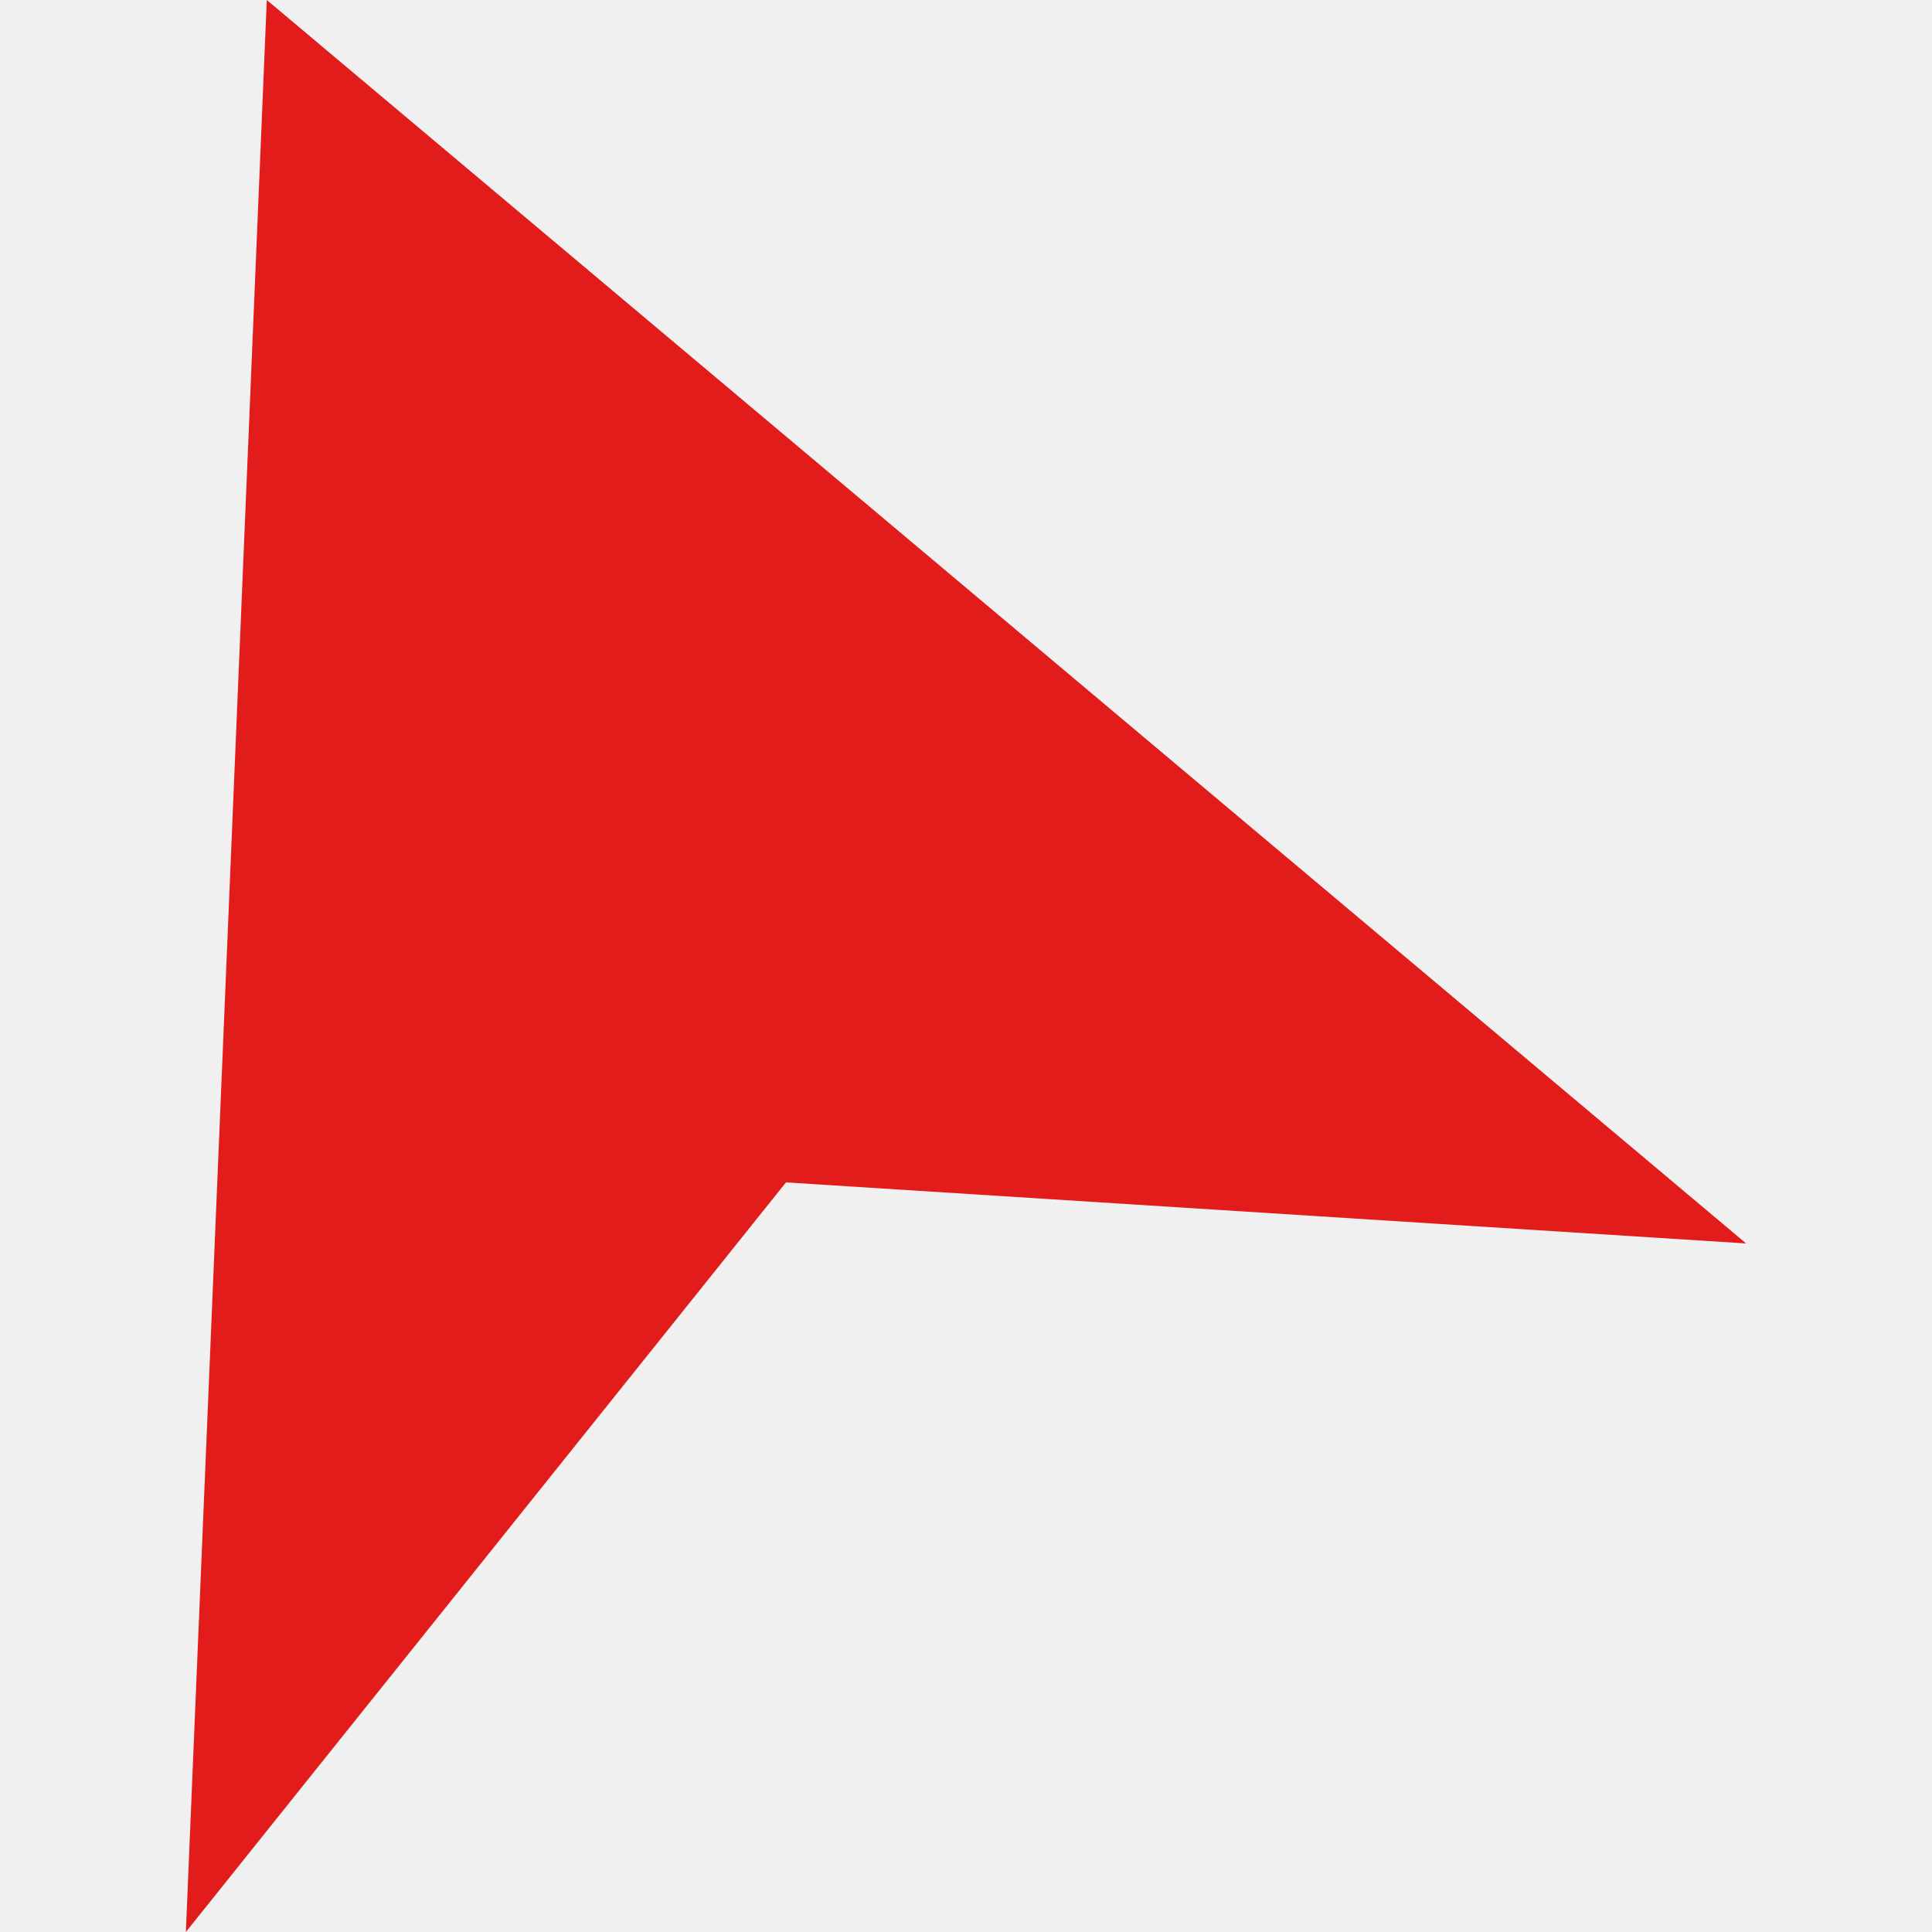
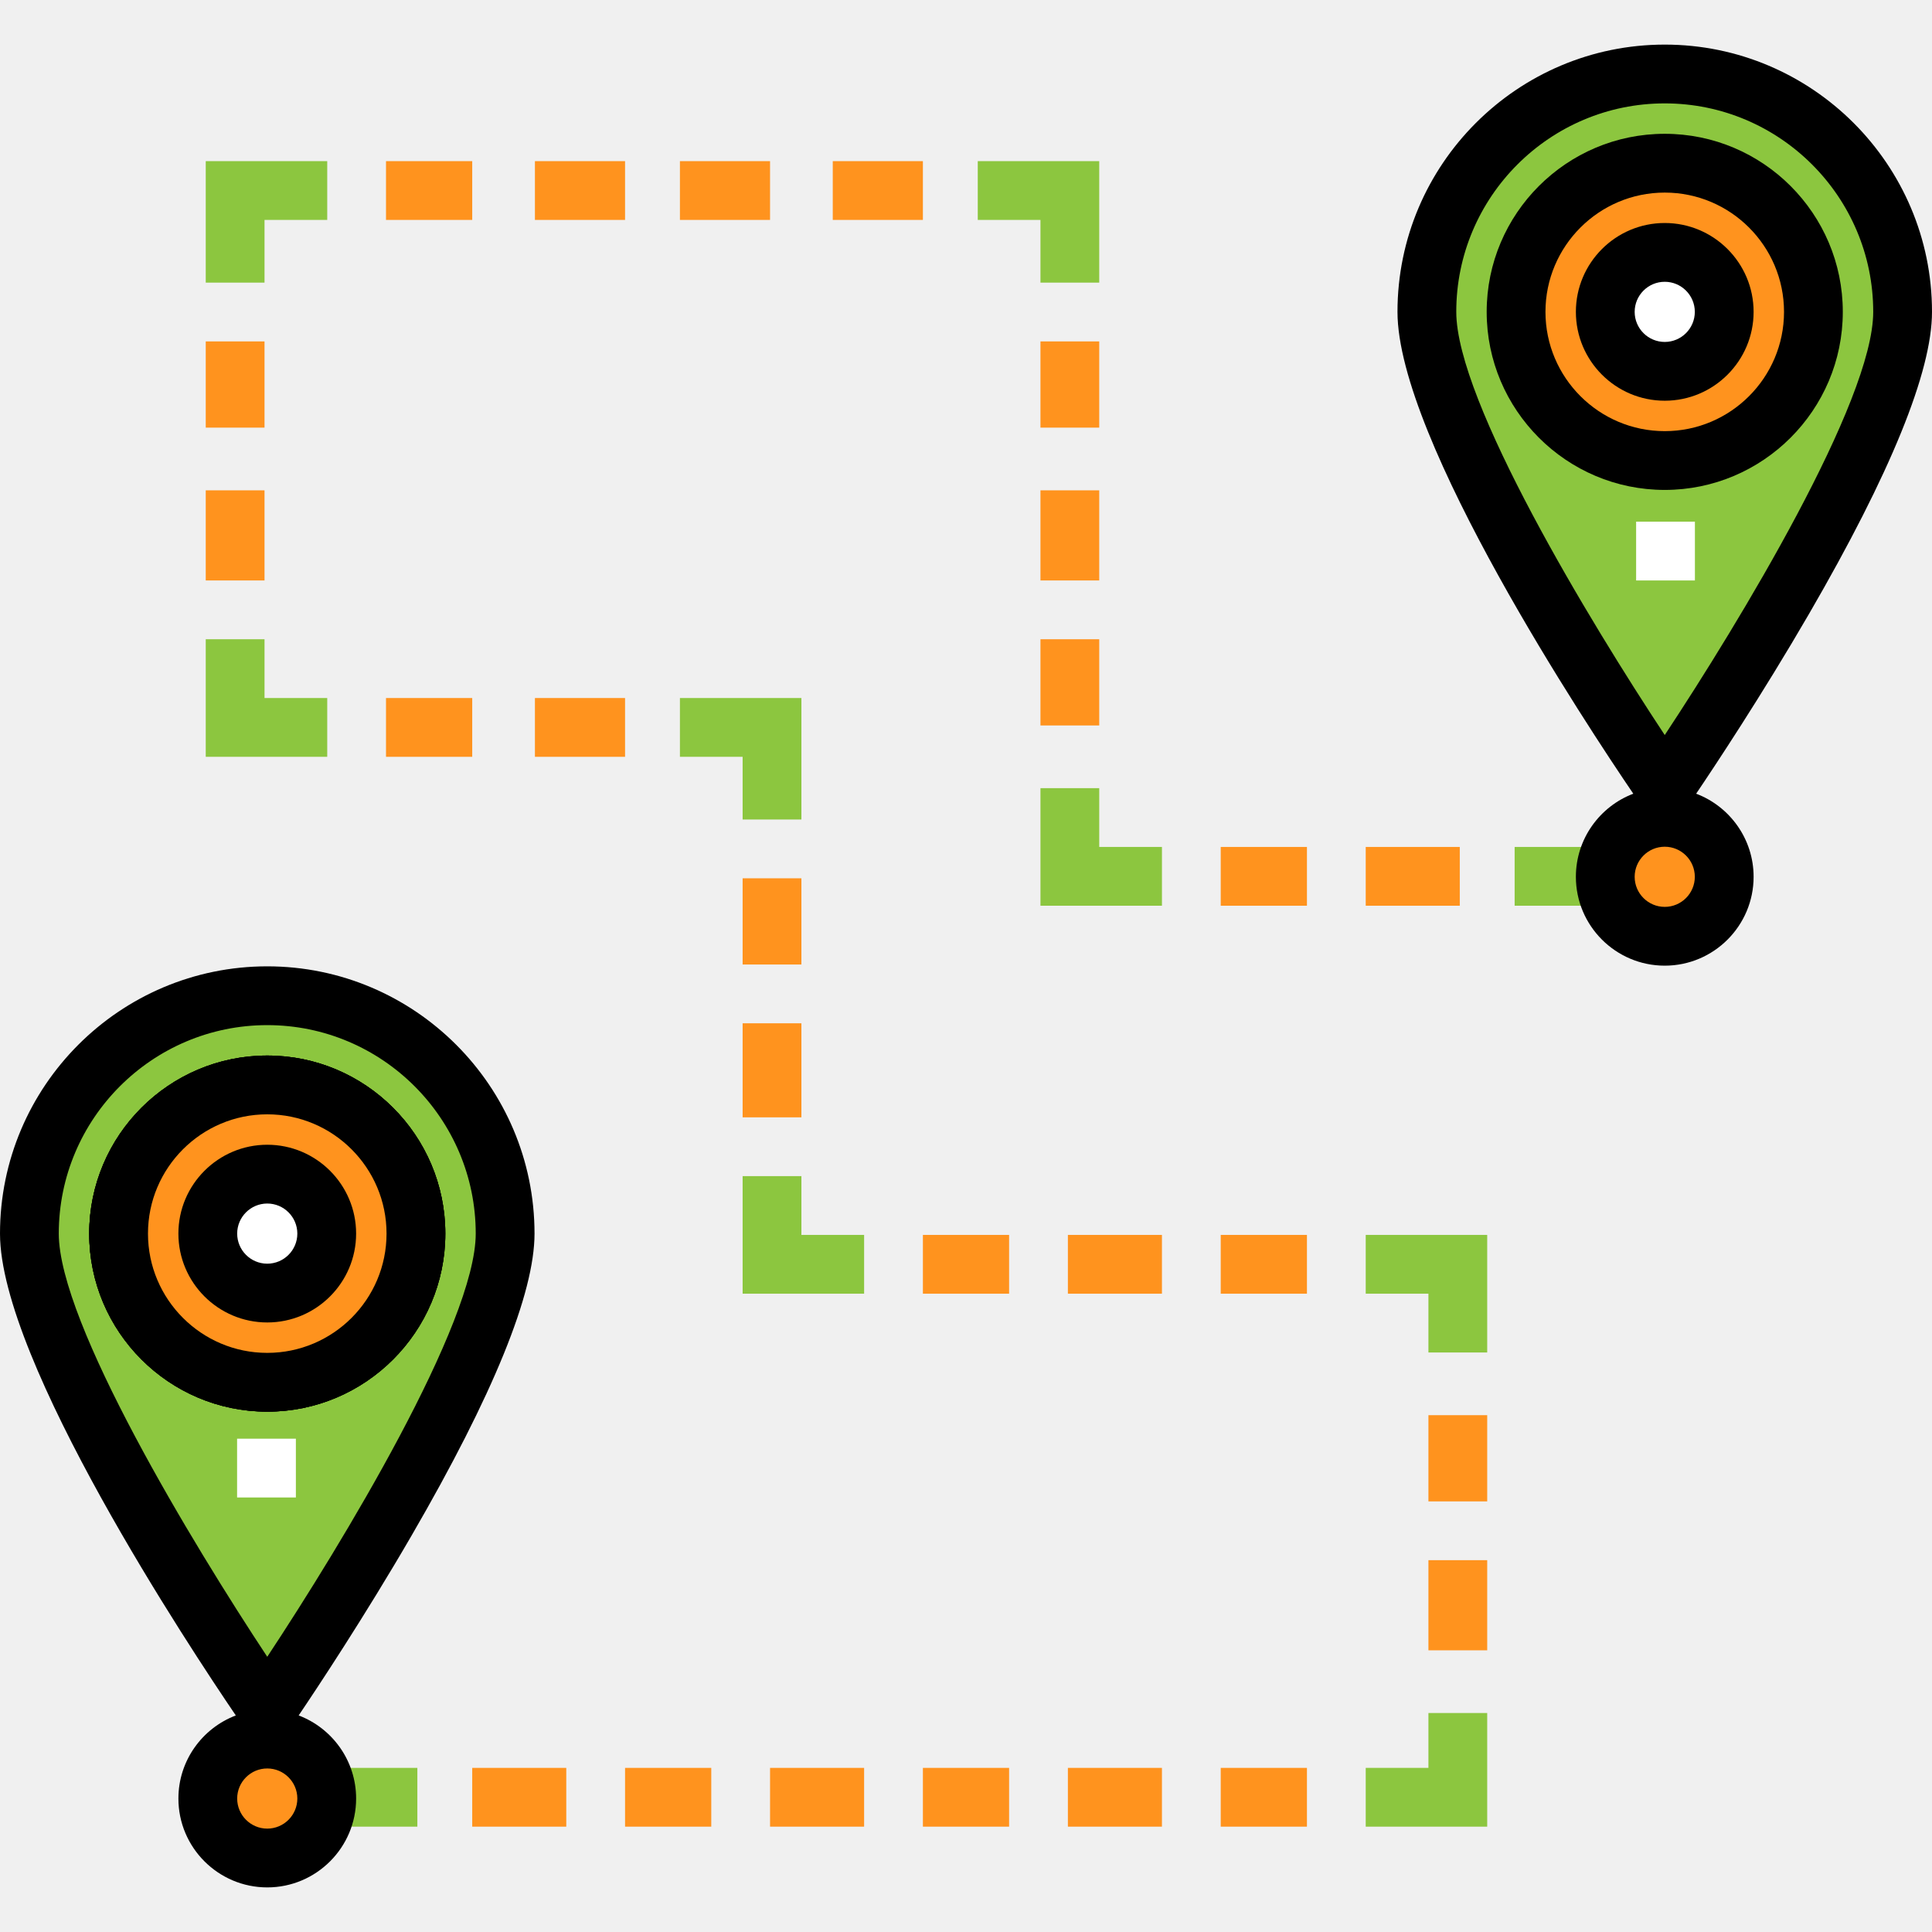
- <svg xmlns="http://www.w3.org/2000/svg" height="800px" width="800px" version="1.1" id="Layer_1" viewBox="0 0 512 512" xml:space="preserve">
-   <path style="fill:#E21B1B;" d="M70.704,0l392.04,329.528l-254.448-16.184L49.256,512L70.704,0z" />
+ <svg xmlns="http://www.w3.org/2000/svg" version="1.1" id="Layer_1" viewBox="0 0 512 512" xml:space="preserve">
+   <rect x="401.396" y="224.449" style="fill:#8CC63F;" width="23.886" height="15.578" />
+   <circle style="fill:#FF931E;" cx="441.172" cy="232.363" r="15.76" />
+   <path style="fill:#8CC63F;" d="M504.211,82.646c0,34.815-63.037,126.076-63.037,126.076s-63.037-91.261-63.037-126.076  s28.223-63.037,63.037-63.037S504.211,47.832,504.211,82.646z" />
+   <circle style="fill:#FF931E;" cx="441.172" cy="82.647" r="39.399" />
+   <rect x="86.718" y="468.506" style="fill:#8CC63F;" width="23.886" height="15.578" />
+   <circle style="fill:#FFFFFF;" cx="441.172" cy="82.647" r="15.76" />
+   <circle style="fill:#FF931E;" cx="70.828" cy="476.627" r="15.76" />
+   <path style="fill:#8CC63F;" d="M70.826,263.879c-34.815,0-63.037,28.223-63.037,63.037c0,34.815,63.037,126.076,63.037,126.076  s63.037-91.261,63.037-126.076C133.865,292.103,105.641,263.879,70.826,263.879z M70.826,366.316  c-21.759,0-39.399-17.64-39.399-39.398c0-21.759,17.64-39.399,39.399-39.399s39.399,17.64,39.399,39.399  C110.225,348.676,92.586,366.316,70.826,366.316z" />
+   <g>
+     <path id="SVGCleanerId_0" d="M70.826,374.105c-26.02,0-47.187-21.169-47.187-47.187c0-26.02,21.169-47.187,47.187-47.187   c26.02,0,47.188,21.169,47.188,47.187C118.014,352.936,96.846,374.105,70.826,374.105z M70.826,295.308   c-17.43,0-31.609,14.18-31.609,31.609c0,17.43,14.179,31.609,31.609,31.609s31.61-14.18,31.61-31.609   C102.436,309.488,88.256,295.308,70.826,295.308z" />
+   </g>
+   <g>
+     <path id="SVGCleanerId_0_1_" d="M70.826,374.105c-26.02,0-47.187-21.169-47.187-47.187c0-26.02,21.169-47.187,47.187-47.187   c26.02,0,47.188,21.169,47.188,47.187C118.014,352.936,96.846,374.105,70.826,374.105z M70.826,295.308   c-17.43,0-31.609,14.18-31.609,31.609c0,17.43,14.179,31.609,31.609,31.609s31.61-14.18,31.61-31.609   C102.436,309.488,88.256,295.308,70.826,295.308z" />
+   </g>
+   <circle style="fill:#FF931E;" cx="70.828" cy="326.922" r="39.399" />
+   <g>
+     <path id="SVGCleanerId_0_2_" d="M70.826,374.105c-26.02,0-47.187-21.169-47.187-47.187c0-26.02,21.169-47.187,47.187-47.187   c26.02,0,47.188,21.169,47.188,47.187C118.014,352.936,96.846,374.105,70.826,374.105z M70.826,295.308   c-17.43,0-31.609,14.18-31.609,31.609c0,17.43,14.179,31.609,31.609,31.609s31.61-14.18,31.61-31.609   C102.436,309.488,88.256,295.308,70.826,295.308z" />
+   </g>
+   <g>
+     <circle style="fill:#FFFFFF;" cx="70.828" cy="326.922" r="15.76" />
+     <rect x="62.832" y="381.269" style="fill:#FFFFFF;" width="15.578" height="15.578" />
+   </g>
+   <path d="M70.826,350.466c-12.985,0-23.549-10.564-23.549-23.549c0-12.984,10.564-23.548,23.549-23.548s23.549,10.564,23.549,23.548  C94.375,339.903,83.811,350.466,70.826,350.466z M70.826,318.947c-4.394,0-7.971,3.576-7.971,7.97c0,4.395,3.576,7.971,7.971,7.971  c4.395,0,7.971-3.576,7.971-7.971C78.797,322.523,75.221,318.947,70.826,318.947z" />
+   <path d="M70.826,256.09C31.773,256.09,0,287.863,0,326.918c0,33.833,50.507,110.077,62.494,127.694  c-8.884,3.373-15.216,11.969-15.216,22.02c0,12.985,10.564,23.549,23.549,23.549s23.549-10.564,23.549-23.549  c0-10.055-6.337-18.654-15.226-22.024c4.704-6.964,17.385-26.057,29.934-47.689c21.612-37.257,32.57-64.172,32.57-80.002  C141.653,287.863,109.881,256.09,70.826,256.09z M70.826,484.602c-4.394,0-7.971-3.576-7.971-7.971c0-4.395,3.576-7.97,7.971-7.97  c4.395,0,7.971,3.576,7.971,7.97C78.797,481.027,75.221,484.602,70.826,484.602z M70.826,439.064  c-19.818-29.969-55.248-88.456-55.248-112.147c0-30.463,24.784-55.248,55.248-55.248s55.248,24.785,55.248,55.248  C126.075,350.609,90.645,409.095,70.826,439.064z" />
+   <path d="M512,82.647c0-39.054-31.773-70.827-70.826-70.827s-70.826,31.773-70.826,70.827c0,33.831,50.507,110.077,62.494,127.694  c-8.884,3.373-15.216,11.969-15.216,22.021c0,12.985,10.564,23.548,23.549,23.548c12.985,0,23.549-10.564,23.549-23.548  c0-10.055-6.337-18.655-15.226-22.025c4.704-6.963,17.386-26.057,29.935-47.688C501.041,125.391,512,98.475,512,82.647z   M441.174,27.398c30.465,0,55.248,24.785,55.248,55.249c0,23.691-35.43,82.177-55.248,112.147  c-19.818-29.97-55.248-88.456-55.248-112.147C385.924,52.182,410.709,27.398,441.174,27.398z M441.174,240.332  c-4.394,0-7.971-3.576-7.971-7.97c0-4.395,3.576-7.971,7.971-7.971c4.394,0,7.971,3.576,7.971,7.971  C449.144,236.756,445.568,240.332,441.174,240.332z" />
+   <path d="M441.174,129.834c-26.02,0-47.188-21.169-47.188-47.188s21.169-47.187,47.188-47.187s47.188,21.169,47.188,47.187  C488.361,108.665,467.192,129.834,441.174,129.834z M441.174,51.037c-17.43,0-31.61,14.18-31.61,31.609  c0,17.43,14.179,31.61,31.61,31.61s31.61-14.18,31.61-31.61C472.783,65.217,458.603,51.037,441.174,51.037z" />
+   <rect x="433.59" y="138.25" style="fill:#FFFFFF;" width="15.578" height="15.578" />
+   <path d="M441.174,106.195c-12.985,0-23.549-10.564-23.549-23.548c0-12.985,10.564-23.549,23.549-23.549  c12.985,0,23.549,10.564,23.549,23.549C464.723,95.631,454.159,106.195,441.174,106.195z M441.174,74.676  c-4.394,0-7.971,3.576-7.971,7.971s3.576,7.97,7.971,7.97c4.394,0,7.971-3.576,7.971-7.97  C449.144,78.252,445.568,74.676,441.174,74.676z" />
+   <g>
+     <rect x="125.144" y="468.506" style="fill:#FF931E;" width="24.925" height="15.578" />
+     <rect x="165.647" y="468.506" style="fill:#FF931E;" width="22.848" height="15.578" />
+     <rect x="204.073" y="468.506" style="fill:#FF931E;" width="24.925" height="15.578" />
+     <rect x="244.576" y="468.506" style="fill:#FF931E;" width="22.848" height="15.578" />
+     <rect x="283.002" y="468.506" style="fill:#FF931E;" width="24.925" height="15.578" />
+     <rect x="323.505" y="468.506" style="fill:#FF931E;" width="22.848" height="15.578" />
+   </g>
+   <polygon style="fill:#8CC63F;" points="394.126,484.083 361.931,484.083 361.931,468.505 378.548,468.505 378.548,453.965   394.126,453.965 " />
+   <g>
+     <rect x="378.548" y="413.463" style="fill:#FF931E;" width="15.578" height="23.886" />
+     <rect x="378.548" y="375.037" style="fill:#FF931E;" width="15.578" height="22.848" />
+   </g>
+   <polygon style="fill:#8CC63F;" points="394.126,358.42 378.548,358.42 378.548,342.842 361.931,342.842 361.931,327.264   394.126,327.264 " />
+   <g>
+     <rect x="323.505" y="327.265" style="fill:#FF931E;" width="22.848" height="15.578" />
+     <rect x="283.002" y="327.265" style="fill:#FF931E;" width="24.925" height="15.578" />
+     <rect x="244.576" y="327.265" style="fill:#FF931E;" width="22.848" height="15.578" />
+   </g>
+   <polygon style="fill:#8CC63F;" points="228.998,342.842 196.803,342.842 196.803,311.685 212.381,311.685 212.381,327.264   228.998,327.264 " />
+   <g>
+     <rect x="196.803" y="271.183" style="fill:#FF931E;" width="15.578" height="24.925" />
+     <rect x="196.803" y="232.757" style="fill:#FF931E;" width="15.578" height="22.848" />
+   </g>
+   <polygon style="fill:#8CC63F;" points="212.381,217.178 196.803,217.178 196.803,200.562 180.187,200.562 180.187,184.984   212.381,184.984 " />
+   <g>
+     <rect x="141.761" y="184.985" style="fill:#FF931E;" width="23.886" height="15.578" />
+     <rect x="102.296" y="184.985" style="fill:#FF931E;" width="22.848" height="15.578" />
+   </g>
+   <polygon style="fill:#8CC63F;" points="86.718,200.562 54.523,200.562 54.523,169.406 70.101,169.406 70.101,184.984   86.718,184.984 " />
+   <g>
+     <rect x="54.523" y="129.942" style="fill:#FF931E;" width="15.578" height="23.886" />
+     <rect x="54.523" y="90.478" style="fill:#FF931E;" width="15.578" height="22.848" />
+   </g>
+   <polygon style="fill:#8CC63F;" points="70.101,74.898 54.523,74.898 54.523,42.704 86.718,42.704 86.718,58.282 70.101,58.282 " />
+   <g>
+     <rect x="102.296" y="42.705" style="fill:#FF931E;" width="22.848" height="15.578" />
+     <rect x="141.761" y="42.705" style="fill:#FF931E;" width="23.886" height="15.578" />
+     <rect x="180.187" y="42.705" style="fill:#FF931E;" width="23.886" height="15.578" />
+     <rect x="220.69" y="42.705" style="fill:#FF931E;" width="23.886" height="15.578" />
+   </g>
+   <polygon style="fill:#8CC63F;" points="291.31,74.898 275.732,74.898 275.732,58.282 259.116,58.282 259.116,42.704 291.31,42.704   " />
+   <g>
+     <rect x="275.732" y="90.478" style="fill:#FF931E;" width="15.578" height="22.848" />
+     <rect x="275.732" y="129.942" style="fill:#FF931E;" width="15.578" height="23.886" />
+     <rect x="275.732" y="169.407" style="fill:#FF931E;" width="15.578" height="22.848" />
+   </g>
+   <polygon style="fill:#8CC63F;" points="307.927,240.026 275.732,240.026 275.732,208.87 291.31,208.87 291.31,224.448   307.927,224.448 " />
+   <g>
+     <rect x="323.505" y="224.449" style="fill:#FF931E;" width="22.848" height="15.578" />
+     <rect x="361.931" y="224.449" style="fill:#FF931E;" width="24.925" height="15.578" />
+   </g>
</svg>
